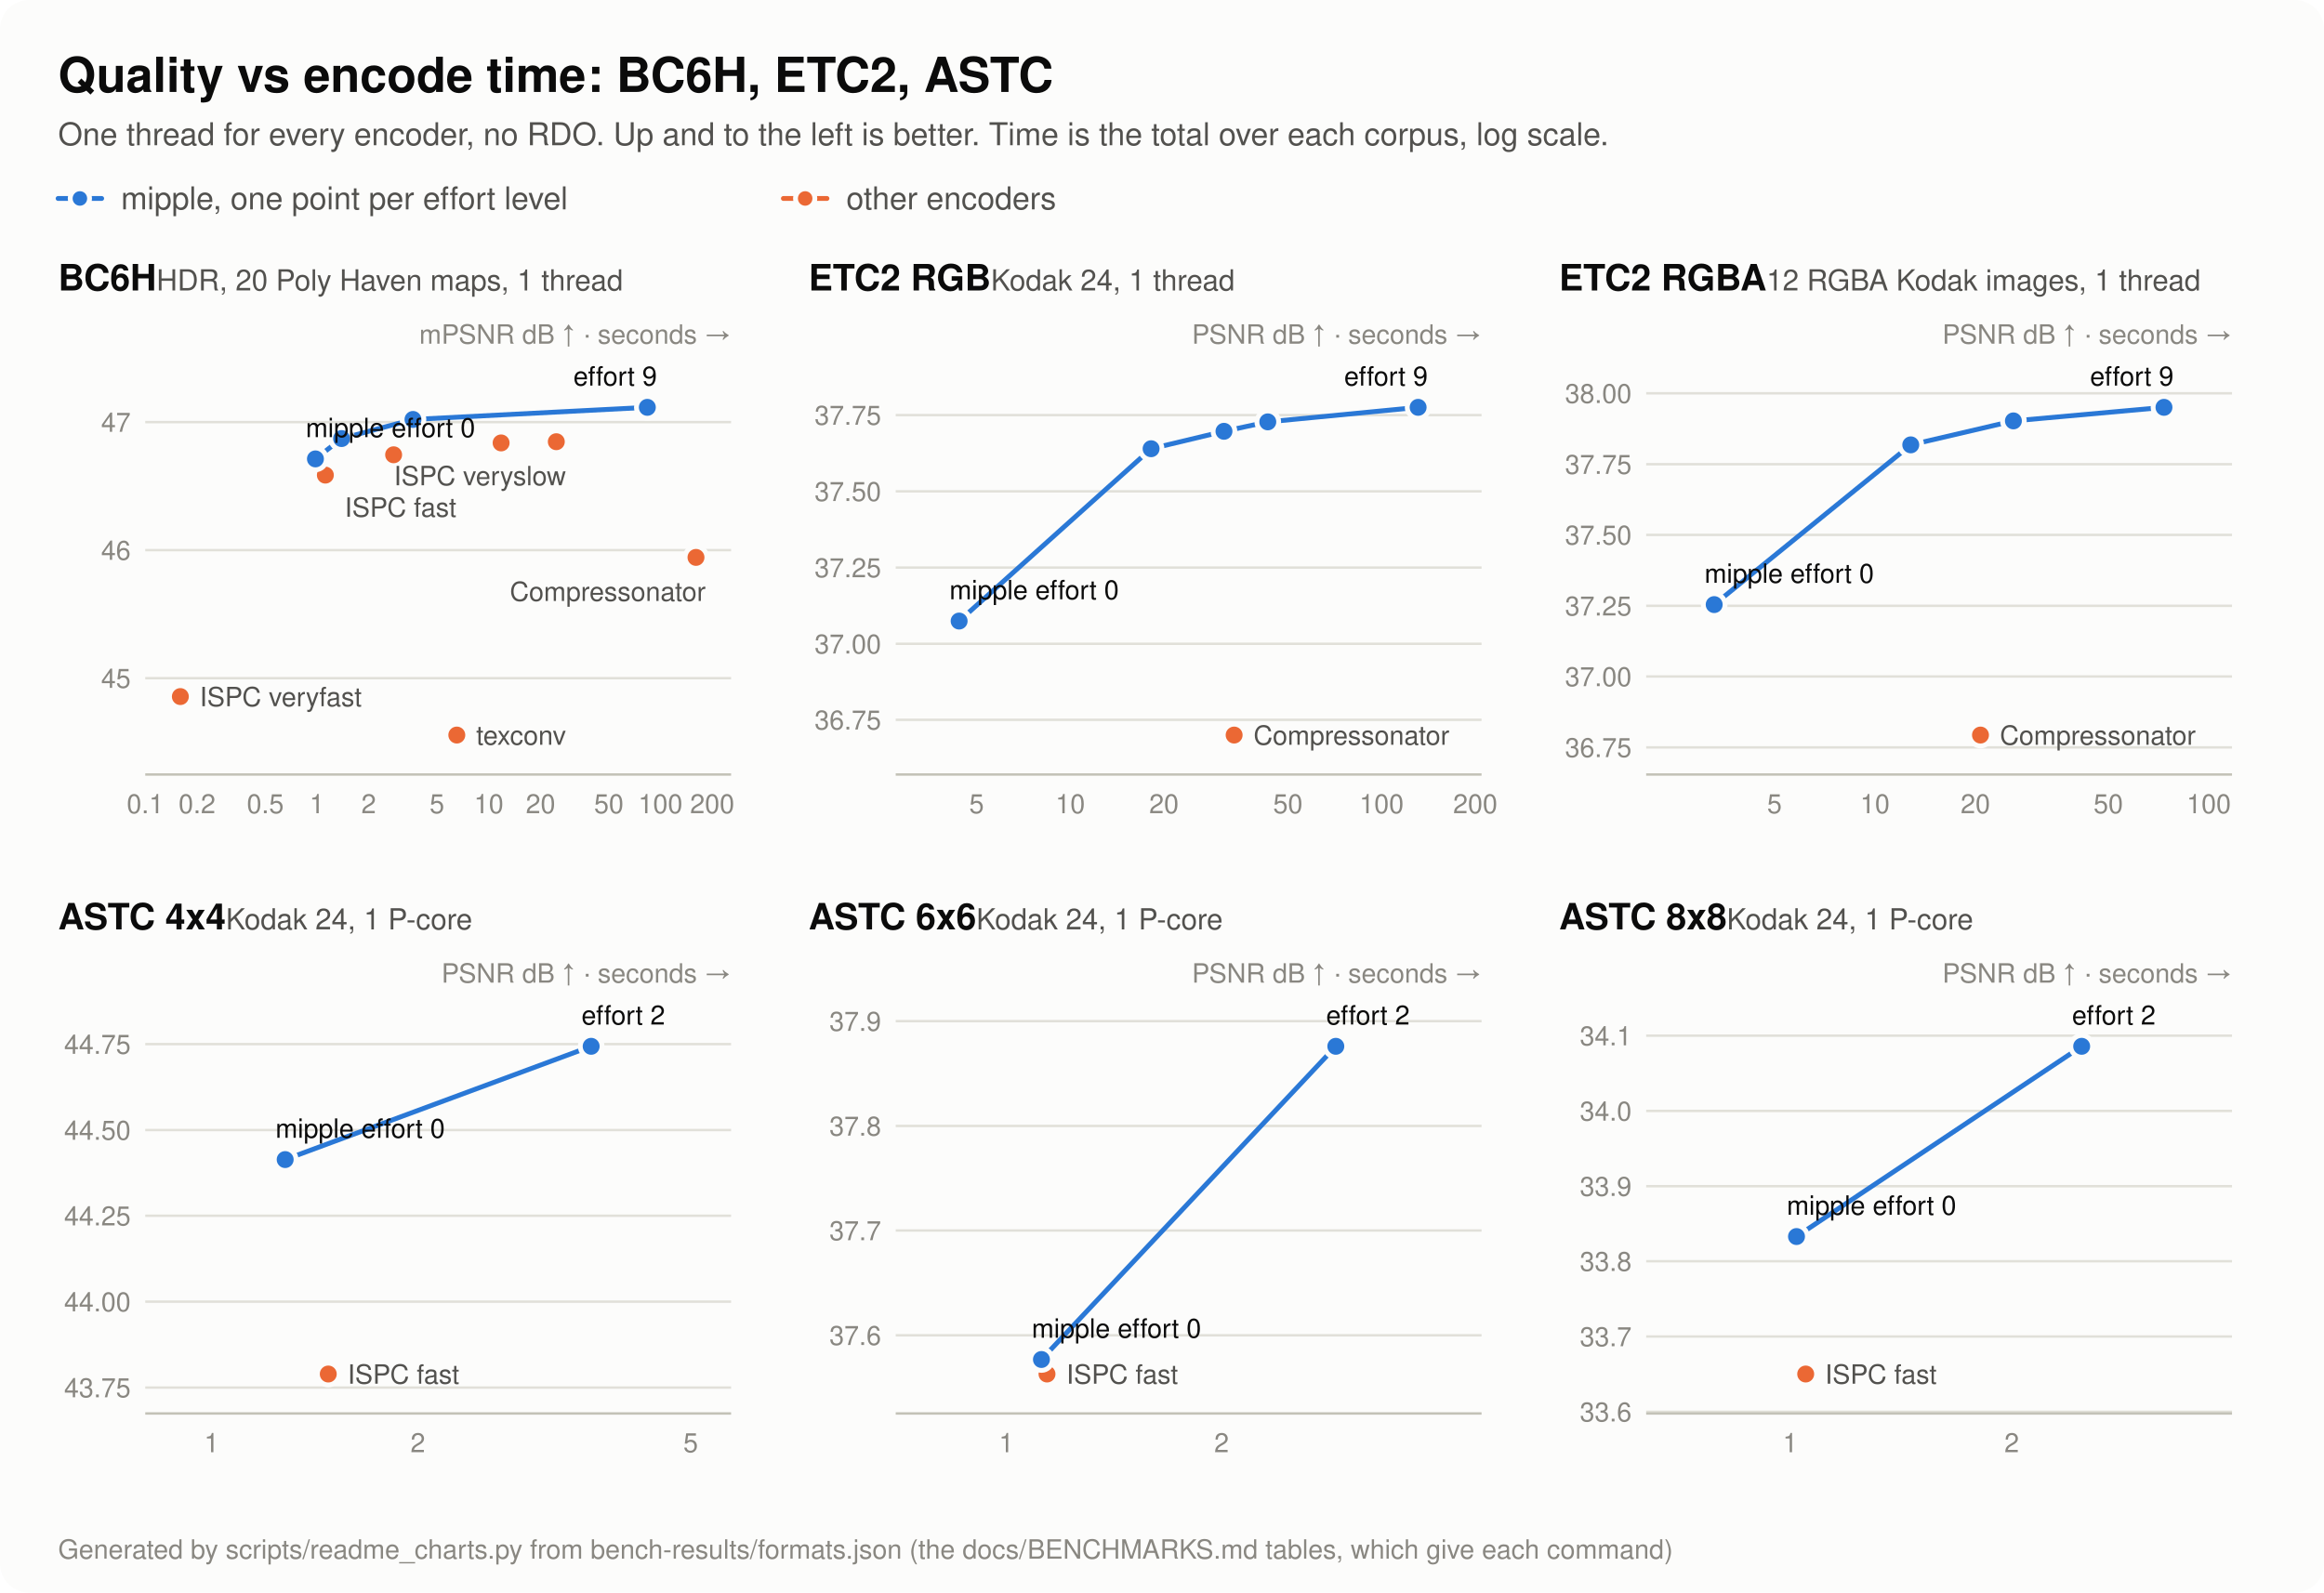
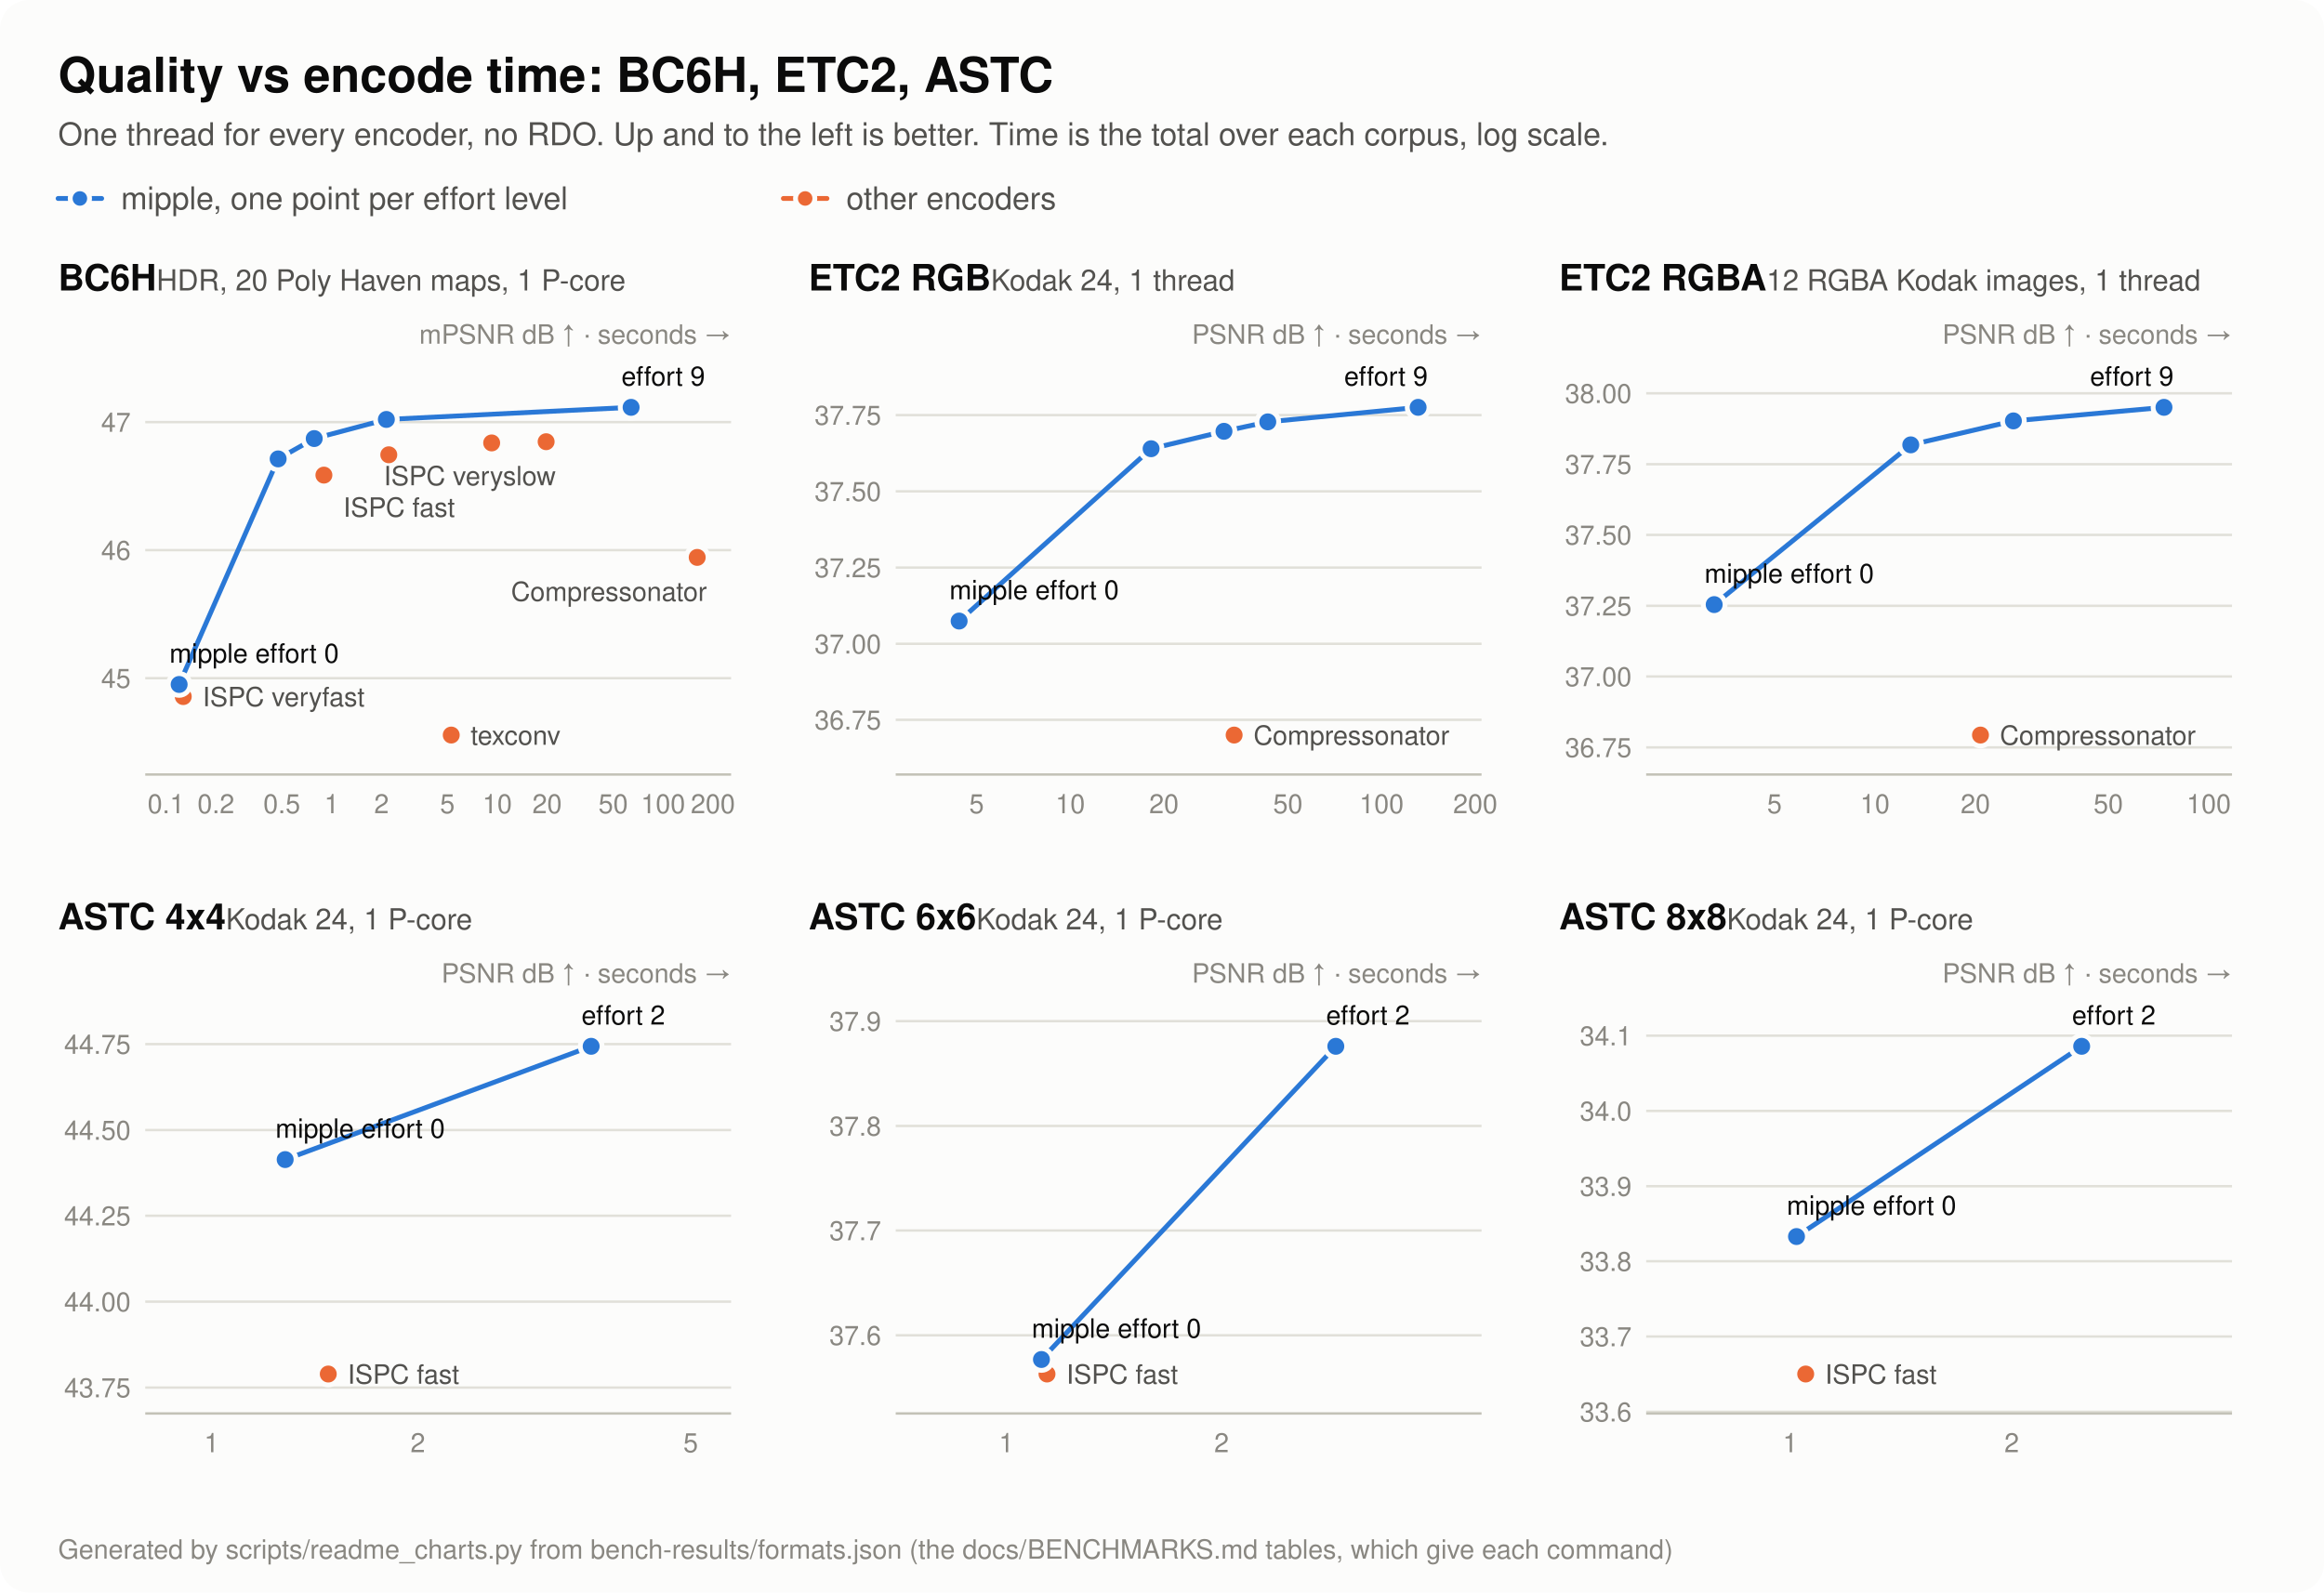
<svg xmlns="http://www.w3.org/2000/svg" width="960" height="658" viewBox="0 0 960 658" role="img" aria-labelledby="t d">
  <style>
  .bg { fill: #fcfcfb; } .ink { fill: #0b0b0b; } .ink2 { fill: #52514e; } .mute { fill: #898781; }
  .grid { stroke: #e1e0d9; } .axis { stroke: #c3c2b7; } .ring { stroke: #fcfcfb; }
  .s0 { stroke: #2a78d6; } .f0 { fill: #2a78d6; }
  .s1 { stroke: #eb6834; } .f1 { fill: #eb6834; }
  .s2 { stroke: #1baf7a; } .f2 { fill: #1baf7a; }
  .s3 { stroke: #8a5cd6; } .f3 { fill: #8a5cd6; }
  .good { fill: #006300; } .wh { stroke: #52514e; }
  @media (prefers-color-scheme: dark) {
    .bg { fill: #1a1a19; } .ink { fill: #f0efec; } .ink2 { fill: #c3c2b7; }
    .grid { stroke: #2c2c2a; } .axis { stroke: #383835; } .ring { stroke: #1a1a19; }
    .s0 { stroke: #3987e5; } .f0 { fill: #3987e5; }
    .s1 { stroke: #d95926; } .f1 { fill: #d95926; }
    .s2 { stroke: #199e70; } .f2 { fill: #199e70; }
    .s3 { stroke: #9d78ea; } .f3 { fill: #9d78ea; }
    .good { fill: #0ca30c; } .wh { stroke: #c3c2b7; }
  }
  text { font-family: system-ui, -apple-system, "Segoe UI", Helvetica, Arial, sans-serif; }
  .num { font-variant-numeric: tabular-nums; }
</style>
  <rect class="bg" width="960" height="658" rx="12" />
  <text class="ink" x="24" y="38" font-size="20" font-weight="600">Quality vs encode time: BC6H, ETC2, ASTC</text>
  <text class="ink2" x="24" y="60" font-size="13">One thread for every encoder, no RDO. Up and to the left is better. Time is the total over each corpus, log scale.</text>
  <line class="s0" x1="24" y1="82" x2="42" y2="82" stroke-width="2" stroke-linecap="round" />
  <circle class="f0 ring" cx="33" cy="82" r="4" stroke-width="2" />
  <text class="ink2" x="50" y="86.5" font-size="13">mipple, one point per effort level</text>
  <line class="s1" x1="323.6" y1="82" x2="341.6" y2="82" stroke-width="2" stroke-linecap="round" />
  <circle class="f1 ring" cx="332.6" cy="82" r="4" stroke-width="2" />
  <text class="ink2" x="349.6" y="86.5" font-size="13">other encoders</text>
-   <text class="ink" x="24" y="120" font-size="15" font-weight="600">BC6H<tspan class="ink2" font-weight="400" font-size="12">  HDR, 20 Poly Haven maps, 1 thread</tspan>
+   <text class="ink" x="24" y="120" font-size="15" font-weight="600">BC6H<tspan class="ink2" font-weight="400" font-size="12">  HDR, 20 Poly Haven maps, 1 P-core</tspan>
  </text>
  <line class="grid" x1="60" x2="302" y1="280.2" y2="280.2" stroke-width="1" />
  <text class="mute num" x="54" y="284.2" font-size="11" text-anchor="end">45</text>
  <line class="grid" x1="60" x2="302" y1="227.3" y2="227.3" stroke-width="1" />
  <text class="mute num" x="54" y="231.3" font-size="11" text-anchor="end">46</text>
  <line class="grid" x1="60" x2="302" y1="174.4" y2="174.4" stroke-width="1" />
  <text class="mute num" x="54" y="178.4" font-size="11" text-anchor="end">47</text>
-   <text class="mute num" x="60.0" y="336" font-size="11" text-anchor="middle">0.1</text>
-   <text class="mute num" x="81.4" y="336" font-size="11" text-anchor="middle">0.2</text>
-   <text class="mute num" x="109.6" y="336" font-size="11" text-anchor="middle">0.5</text>
-   <text class="mute num" x="130.9" y="336" font-size="11" text-anchor="middle">1</text>
-   <text class="mute num" x="152.3" y="336" font-size="11" text-anchor="middle">2</text>
-   <text class="mute num" x="180.5" y="336" font-size="11" text-anchor="middle">5</text>
-   <text class="mute num" x="201.9" y="336" font-size="11" text-anchor="middle">10</text>
-   <text class="mute num" x="223.3" y="336" font-size="11" text-anchor="middle">20</text>
-   <text class="mute num" x="251.5" y="336" font-size="11" text-anchor="middle">50</text>
-   <text class="mute num" x="272.8" y="336" font-size="11" text-anchor="middle">100</text>
-   <text class="mute num" x="294.2" y="336" font-size="11" text-anchor="middle">200</text>
+   <text class="mute num" x="68.6" y="336" font-size="11" text-anchor="middle">0.1</text>
+   <text class="mute num" x="89.2" y="336" font-size="11" text-anchor="middle">0.2</text>
+   <text class="mute num" x="116.4" y="336" font-size="11" text-anchor="middle">0.5</text>
+   <text class="mute num" x="137.0" y="336" font-size="11" text-anchor="middle">1</text>
+   <text class="mute num" x="157.6" y="336" font-size="11" text-anchor="middle">2</text>
+   <text class="mute num" x="184.8" y="336" font-size="11" text-anchor="middle">5</text>
+   <text class="mute num" x="205.4" y="336" font-size="11" text-anchor="middle">10</text>
+   <text class="mute num" x="226.0" y="336" font-size="11" text-anchor="middle">20</text>
+   <text class="mute num" x="253.3" y="336" font-size="11" text-anchor="middle">50</text>
+   <text class="mute num" x="273.9" y="336" font-size="11" text-anchor="middle">100</text>
+   <text class="mute num" x="294.5" y="336" font-size="11" text-anchor="middle">200</text>
  <line class="axis" x1="60" x2="302" y1="320" y2="320" stroke-width="1" />
  <text class="mute" x="302" y="142" font-size="11" text-anchor="end">mPSNR dB ↑ · seconds →</text>
-   <path class="s0" d="M130.3,189.6 L141.1,181.2 L170.6,173.3 L267.4,168.3" fill="none" stroke-width="2" stroke-linejoin="round" stroke-linecap="round" />
-   <circle class="f1 ring" cx="74.5" cy="287.8" r="4.5" stroke-width="2" />
-   <circle class="f1 ring" cx="134.4" cy="196.3" r="4.5" stroke-width="2" />
-   <circle class="f1 ring" cx="162.6" cy="187.9" r="4.5" stroke-width="2" />
-   <circle class="f1 ring" cx="207.0" cy="183.0" r="4.5" stroke-width="2" />
-   <circle class="f1 ring" cx="229.8" cy="182.5" r="4.5" stroke-width="2" />
-   <circle class="f1 ring" cx="188.7" cy="303.7" r="4.5" stroke-width="2" />
-   <circle class="f1 ring" cx="287.5" cy="230.3" r="4.5" stroke-width="2" />
-   <circle class="f0 ring" cx="130.3" cy="189.6" r="4.5" stroke-width="2" />
-   <circle class="f0 ring" cx="141.1" cy="181.2" r="4.5" stroke-width="2" />
-   <circle class="f0 ring" cx="170.6" cy="173.3" r="4.5" stroke-width="2" />
-   <circle class="f0 ring" cx="267.4" cy="168.3" r="4.5" stroke-width="2" />
-   <text class="ink" x="271.4" y="159.3" font-size="11" text-anchor="end">effort 9</text>
-   <text class="ink" x="126.3" y="180.6" font-size="11">mipple effort 0</text>
-   <text class="ink2" x="233.8" y="200.5" font-size="11" text-anchor="end">ISPC veryslow</text>
-   <text class="ink2" x="142.4" y="213.5" font-size="11">ISPC fast</text>
-   <text class="ink2" x="291.5" y="248.3" font-size="11" text-anchor="end">Compressonator</text>
-   <text class="ink2" x="82.5" y="291.8" font-size="11">ISPC veryfast</text>
-   <text class="ink2" x="196.7" y="307.7" font-size="11">texconv</text>
+   <path class="s0" d="M74.0,282.8 L114.9,189.6 L129.8,181.2 L159.6,173.3 L260.7,168.3" fill="none" stroke-width="2" stroke-linejoin="round" stroke-linecap="round" />
+   <circle class="f1 ring" cx="75.7" cy="287.8" r="4.5" stroke-width="2" />
+   <circle class="f1 ring" cx="133.8" cy="196.3" r="4.5" stroke-width="2" />
+   <circle class="f1 ring" cx="160.6" cy="187.9" r="4.5" stroke-width="2" />
+   <circle class="f1 ring" cx="203.1" cy="183.0" r="4.5" stroke-width="2" />
+   <circle class="f1 ring" cx="225.6" cy="182.5" r="4.5" stroke-width="2" />
+   <circle class="f1 ring" cx="186.4" cy="303.7" r="4.5" stroke-width="2" />
+   <circle class="f1 ring" cx="288.0" cy="230.3" r="4.5" stroke-width="2" />
+   <circle class="f0 ring" cx="74.0" cy="282.8" r="4.5" stroke-width="2" />
+   <circle class="f0 ring" cx="114.9" cy="189.6" r="4.5" stroke-width="2" />
+   <circle class="f0 ring" cx="129.8" cy="181.2" r="4.5" stroke-width="2" />
+   <circle class="f0 ring" cx="159.6" cy="173.3" r="4.5" stroke-width="2" />
+   <circle class="f0 ring" cx="260.7" cy="168.3" r="4.5" stroke-width="2" />
+   <text class="ink" x="256.7" y="159.3" font-size="11">effort 9</text>
+   <text class="ink2" x="229.6" y="200.5" font-size="11" text-anchor="end">ISPC veryslow</text>
+   <text class="ink2" x="141.8" y="213.5" font-size="11">ISPC fast</text>
+   <text class="ink2" x="292.0" y="248.3" font-size="11" text-anchor="end">Compressonator</text>
+   <text class="ink" x="70.0" y="273.8" font-size="11">mipple effort 0</text>
+   <text class="ink2" x="83.7" y="291.8" font-size="11">ISPC veryfast</text>
+   <text class="ink2" x="194.4" y="307.7" font-size="11">texconv</text>
  <text class="ink" x="334" y="120" font-size="15" font-weight="600">ETC2 RGB<tspan class="ink2" font-weight="400" font-size="12">  Kodak 24, 1 thread</tspan>
  </text>
  <line class="grid" x1="370" x2="612" y1="297.4" y2="297.4" stroke-width="1" />
  <text class="mute num" x="364" y="301.4" font-size="11" text-anchor="end">36.75</text>
  <line class="grid" x1="370" x2="612" y1="266.0" y2="266.0" stroke-width="1" />
  <text class="mute num" x="364" y="270.0" font-size="11" text-anchor="end">37.00</text>
  <line class="grid" x1="370" x2="612" y1="234.5" y2="234.5" stroke-width="1" />
  <text class="mute num" x="364" y="238.5" font-size="11" text-anchor="end">37.25</text>
  <line class="grid" x1="370" x2="612" y1="203.0" y2="203.0" stroke-width="1" />
  <text class="mute num" x="364" y="207.0" font-size="11" text-anchor="end">37.50</text>
  <line class="grid" x1="370" x2="612" y1="171.5" y2="171.5" stroke-width="1" />
  <text class="mute num" x="364" y="175.5" font-size="11" text-anchor="end">37.75</text>
  <text class="mute num" x="403.4" y="336" font-size="11" text-anchor="middle">5</text>
  <text class="mute num" x="442.1" y="336" font-size="11" text-anchor="middle">10</text>
  <text class="mute num" x="480.8" y="336" font-size="11" text-anchor="middle">20</text>
  <text class="mute num" x="532.0" y="336" font-size="11" text-anchor="middle">50</text>
  <text class="mute num" x="570.7" y="336" font-size="11" text-anchor="middle">100</text>
  <text class="mute num" x="609.4" y="336" font-size="11" text-anchor="middle">200</text>
  <line class="axis" x1="370" x2="612" y1="320" y2="320" stroke-width="1" />
  <text class="mute" x="612" y="142" font-size="11" text-anchor="end">PSNR dB ↑ · seconds →</text>
  <path class="s0" d="M396.2,256.6 L475.5,185.4 L505.6,178.2 L523.7,174.3 L585.8,168.3" fill="none" stroke-width="2" stroke-linejoin="round" stroke-linecap="round" />
  <circle class="f1 ring" cx="509.8" cy="303.7" r="4.5" stroke-width="2" />
  <circle class="f0 ring" cx="396.2" cy="256.6" r="4.5" stroke-width="2" />
  <circle class="f0 ring" cx="475.5" cy="185.4" r="4.5" stroke-width="2" />
  <circle class="f0 ring" cx="505.6" cy="178.2" r="4.5" stroke-width="2" />
  <circle class="f0 ring" cx="523.7" cy="174.3" r="4.5" stroke-width="2" />
  <circle class="f0 ring" cx="585.8" cy="168.3" r="4.5" stroke-width="2" />
  <text class="ink" x="589.8" y="159.3" font-size="11" text-anchor="end">effort 9</text>
  <text class="ink" x="392.2" y="247.6" font-size="11">mipple effort 0</text>
  <text class="ink2" x="517.8" y="307.7" font-size="11">Compressonator</text>
  <text class="ink" x="644" y="120" font-size="15" font-weight="600">ETC2 RGBA<tspan class="ink2" font-weight="400" font-size="12">  12 RGBA Kodak images, 1 thread</tspan>
  </text>
  <line class="grid" x1="680" x2="922" y1="308.8" y2="308.8" stroke-width="1" />
  <text class="mute num" x="674" y="312.8" font-size="11" text-anchor="end">36.75</text>
  <line class="grid" x1="680" x2="922" y1="279.5" y2="279.5" stroke-width="1" />
  <text class="mute num" x="674" y="283.5" font-size="11" text-anchor="end">37.00</text>
  <line class="grid" x1="680" x2="922" y1="250.3" y2="250.3" stroke-width="1" />
  <text class="mute num" x="674" y="254.3" font-size="11" text-anchor="end">37.25</text>
  <line class="grid" x1="680" x2="922" y1="221.0" y2="221.0" stroke-width="1" />
  <text class="mute num" x="674" y="225.0" font-size="11" text-anchor="end">37.50</text>
  <line class="grid" x1="680" x2="922" y1="191.8" y2="191.8" stroke-width="1" />
  <text class="mute num" x="674" y="195.8" font-size="11" text-anchor="end">37.75</text>
  <line class="grid" x1="680" x2="922" y1="162.5" y2="162.5" stroke-width="1" />
  <text class="mute num" x="674" y="166.5" font-size="11" text-anchor="end">38.00</text>
  <text class="mute num" x="733.0" y="336" font-size="11" text-anchor="middle">5</text>
  <text class="mute num" x="774.5" y="336" font-size="11" text-anchor="middle">10</text>
  <text class="mute num" x="816.0" y="336" font-size="11" text-anchor="middle">20</text>
  <text class="mute num" x="870.9" y="336" font-size="11" text-anchor="middle">50</text>
  <text class="mute num" x="912.4" y="336" font-size="11" text-anchor="middle">100</text>
  <line class="axis" x1="680" x2="922" y1="320" y2="320" stroke-width="1" />
  <text class="mute" x="922" y="142" font-size="11" text-anchor="end">PSNR dB ↑ · seconds →</text>
  <path class="s0" d="M708.1,249.8 L789.3,183.8 L831.7,173.9 L893.9,168.3" fill="none" stroke-width="2" stroke-linejoin="round" stroke-linecap="round" />
  <circle class="f1 ring" cx="818.1" cy="303.7" r="4.5" stroke-width="2" />
  <circle class="f0 ring" cx="708.1" cy="249.8" r="4.5" stroke-width="2" />
  <circle class="f0 ring" cx="789.3" cy="183.8" r="4.5" stroke-width="2" />
  <circle class="f0 ring" cx="831.7" cy="173.9" r="4.5" stroke-width="2" />
  <circle class="f0 ring" cx="893.9" cy="168.3" r="4.5" stroke-width="2" />
  <text class="ink" x="897.9" y="159.3" font-size="11" text-anchor="end">effort 9</text>
  <text class="ink" x="704.1" y="240.8" font-size="11">mipple effort 0</text>
  <text class="ink2" x="826.1" y="307.7" font-size="11">Compressonator</text>
  <text class="ink" x="24" y="384" font-size="15" font-weight="600">ASTC 4x4<tspan class="ink2" font-weight="400" font-size="12">  Kodak 24, 1 P-core</tspan>
  </text>
  <line class="grid" x1="60" x2="302" y1="573.3" y2="573.3" stroke-width="1" />
  <text class="mute num" x="54" y="577.3" font-size="11" text-anchor="end">43.75</text>
  <line class="grid" x1="60" x2="302" y1="537.8" y2="537.8" stroke-width="1" />
  <text class="mute num" x="54" y="541.8" font-size="11" text-anchor="end">44.00</text>
  <line class="grid" x1="60" x2="302" y1="502.3" y2="502.3" stroke-width="1" />
  <text class="mute num" x="54" y="506.3" font-size="11" text-anchor="end">44.25</text>
  <line class="grid" x1="60" x2="302" y1="466.9" y2="466.9" stroke-width="1" />
  <text class="mute num" x="54" y="470.9" font-size="11" text-anchor="end">44.50</text>
  <line class="grid" x1="60" x2="302" y1="431.4" y2="431.4" stroke-width="1" />
  <text class="mute num" x="54" y="435.4" font-size="11" text-anchor="end">44.75</text>
  <text class="mute num" x="87.4" y="600" font-size="11" text-anchor="middle">1</text>
  <text class="mute num" x="172.6" y="600" font-size="11" text-anchor="middle">2</text>
  <text class="mute num" x="285.3" y="600" font-size="11" text-anchor="middle">5</text>
  <line class="axis" x1="60" x2="302" y1="584" y2="584" stroke-width="1" />
  <text class="mute" x="302" y="406" font-size="11" text-anchor="end">PSNR dB ↑ · seconds →</text>
  <path class="s0" d="M117.8,479.1 L244.2,432.3" fill="none" stroke-width="2" stroke-linejoin="round" stroke-linecap="round" />
  <circle class="f1 ring" cx="135.6" cy="567.7" r="4.5" stroke-width="2" />
  <circle class="f0 ring" cx="117.8" cy="479.1" r="4.5" stroke-width="2" />
  <circle class="f0 ring" cx="244.2" cy="432.3" r="4.5" stroke-width="2" />
  <text class="ink" x="240.2" y="423.3" font-size="11">effort 2</text>
  <text class="ink" x="113.8" y="470.1" font-size="11">mipple effort 0</text>
  <text class="ink2" x="143.6" y="571.7" font-size="11">ISPC fast</text>
  <text class="ink" x="334" y="384" font-size="15" font-weight="600">ASTC 6x6<tspan class="ink2" font-weight="400" font-size="12">  Kodak 24, 1 P-core</tspan>
  </text>
  <line class="grid" x1="370" x2="612" y1="551.7" y2="551.7" stroke-width="1" />
  <text class="mute num" x="364" y="555.7" font-size="11" text-anchor="end">37.6</text>
  <line class="grid" x1="370" x2="612" y1="508.4" y2="508.4" stroke-width="1" />
  <text class="mute num" x="364" y="512.4" font-size="11" text-anchor="end">37.7</text>
  <line class="grid" x1="370" x2="612" y1="465.2" y2="465.2" stroke-width="1" />
  <text class="mute num" x="364" y="469.2" font-size="11" text-anchor="end">37.8</text>
  <line class="grid" x1="370" x2="612" y1="421.9" y2="421.9" stroke-width="1" />
  <text class="mute num" x="364" y="425.9" font-size="11" text-anchor="end">37.9</text>
  <text class="mute num" x="415.7" y="600" font-size="11" text-anchor="middle">1</text>
  <text class="mute num" x="504.6" y="600" font-size="11" text-anchor="middle">2</text>
  <line class="axis" x1="370" x2="612" y1="584" y2="584" stroke-width="1" />
  <text class="mute" x="612" y="406" font-size="11" text-anchor="end">PSNR dB ↑ · seconds →</text>
  <path class="s0" d="M430.2,561.7 L551.8,432.3" fill="none" stroke-width="2" stroke-linejoin="round" stroke-linecap="round" />
  <circle class="f1 ring" cx="432.5" cy="567.7" r="4.5" stroke-width="2" />
  <circle class="f0 ring" cx="430.2" cy="561.7" r="4.5" stroke-width="2" />
  <circle class="f0 ring" cx="551.8" cy="432.3" r="4.5" stroke-width="2" />
  <text class="ink" x="547.8" y="423.3" font-size="11">effort 2</text>
  <text class="ink" x="426.2" y="552.7" font-size="11">mipple effort 0</text>
  <text class="ink2" x="440.5" y="571.7" font-size="11">ISPC fast</text>
  <text class="ink" x="644" y="384" font-size="15" font-weight="600">ASTC 8x8<tspan class="ink2" font-weight="400" font-size="12">  Kodak 24, 1 P-core</tspan>
  </text>
  <line class="grid" x1="680" x2="922" y1="583.3" y2="583.3" stroke-width="1" />
  <text class="mute num" x="674" y="587.3" font-size="11" text-anchor="end">33.6</text>
  <line class="grid" x1="680" x2="922" y1="552.2" y2="552.2" stroke-width="1" />
  <text class="mute num" x="674" y="556.2" font-size="11" text-anchor="end">33.7</text>
  <line class="grid" x1="680" x2="922" y1="521.1" y2="521.1" stroke-width="1" />
  <text class="mute num" x="674" y="525.1" font-size="11" text-anchor="end">33.8</text>
  <line class="grid" x1="680" x2="922" y1="490.1" y2="490.1" stroke-width="1" />
  <text class="mute num" x="674" y="494.1" font-size="11" text-anchor="end">33.9</text>
  <line class="grid" x1="680" x2="922" y1="459.0" y2="459.0" stroke-width="1" />
  <text class="mute num" x="674" y="463.0" font-size="11" text-anchor="end">34.0</text>
  <line class="grid" x1="680" x2="922" y1="427.9" y2="427.9" stroke-width="1" />
  <text class="mute num" x="674" y="431.9" font-size="11" text-anchor="end">34.1</text>
  <text class="mute num" x="739.5" y="600" font-size="11" text-anchor="middle">1</text>
  <text class="mute num" x="831.0" y="600" font-size="11" text-anchor="middle">2</text>
  <line class="axis" x1="680" x2="922" y1="584" y2="584" stroke-width="1" />
  <text class="mute" x="922" y="406" font-size="11" text-anchor="end">PSNR dB ↑ · seconds →</text>
  <path class="s0" d="M742.1,510.9 L859.9,432.3" fill="none" stroke-width="2" stroke-linejoin="round" stroke-linecap="round" />
  <circle class="f1 ring" cx="745.9" cy="567.7" r="4.5" stroke-width="2" />
  <circle class="f0 ring" cx="742.1" cy="510.9" r="4.5" stroke-width="2" />
  <circle class="f0 ring" cx="859.9" cy="432.3" r="4.5" stroke-width="2" />
  <text class="ink" x="855.9" y="423.3" font-size="11">effort 2</text>
  <text class="ink" x="738.1" y="501.9" font-size="11">mipple effort 0</text>
  <text class="ink2" x="753.9" y="571.7" font-size="11">ISPC fast</text>
  <text class="mute" x="24" y="644" font-size="11">Generated by scripts/readme_charts.py from bench-results/formats.json (the docs/BENCHMARKS.md tables, which give each command)</text>
</svg>
